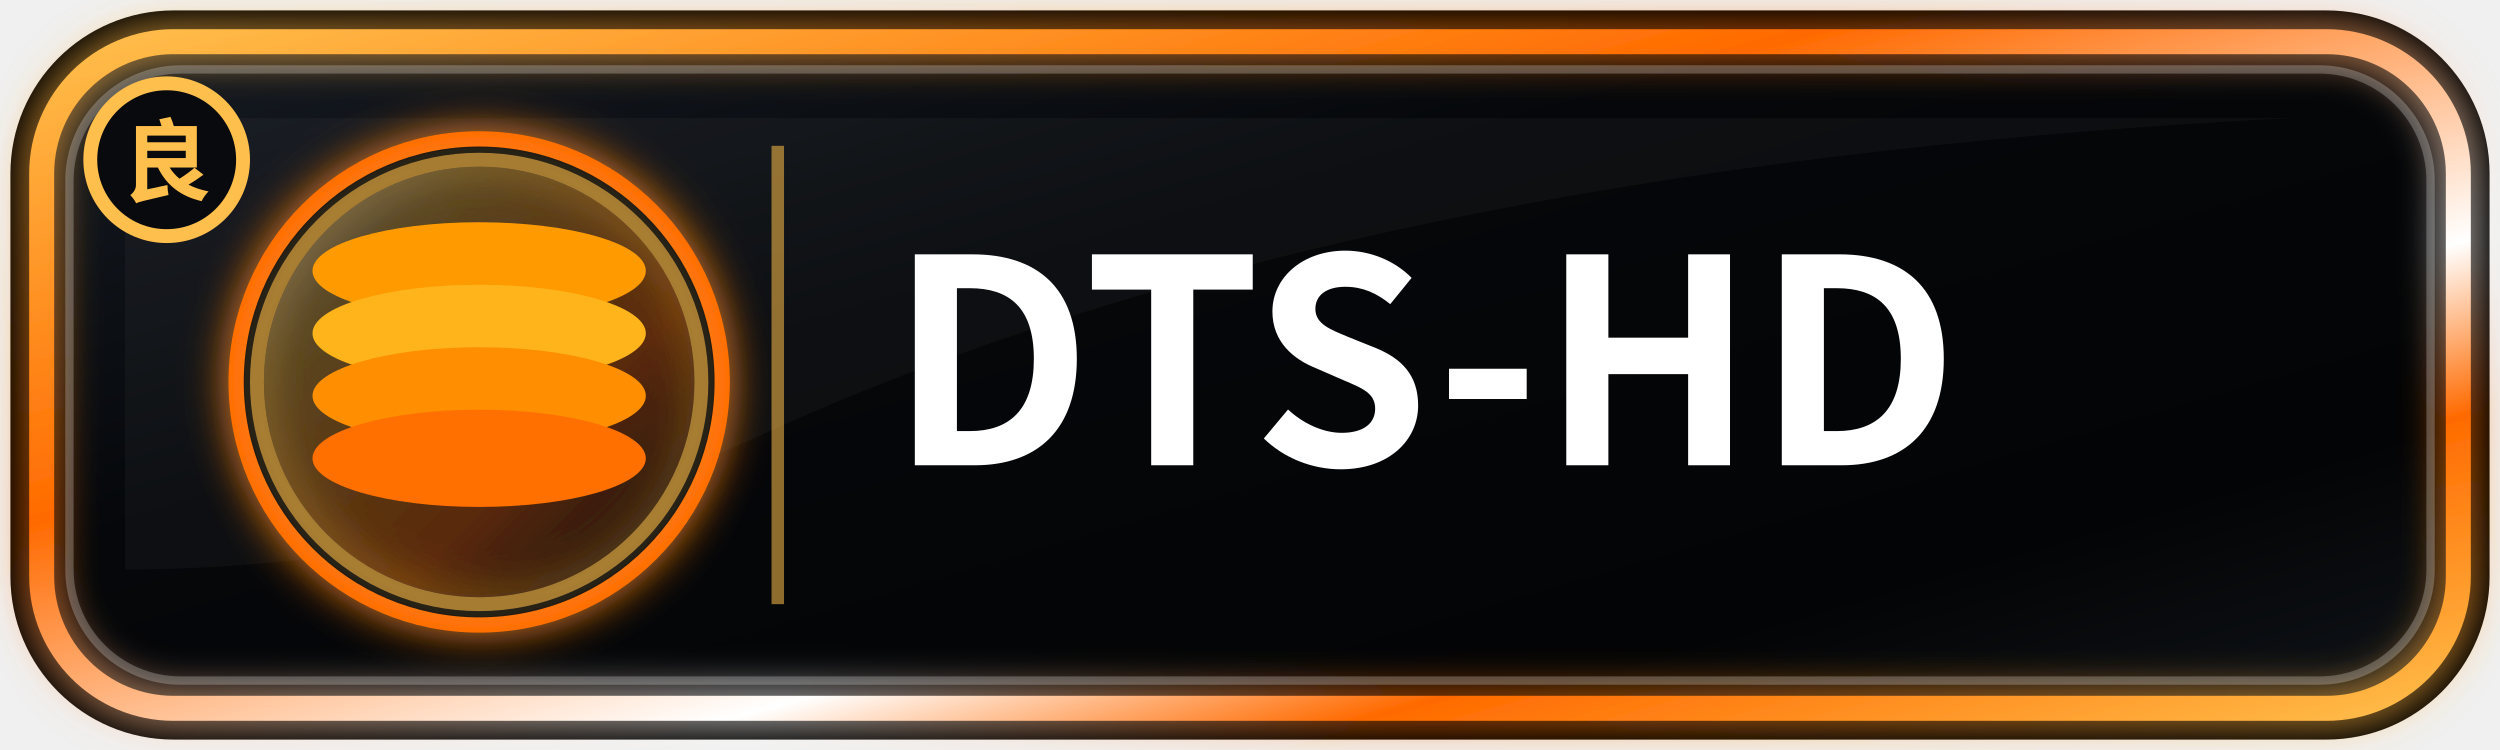
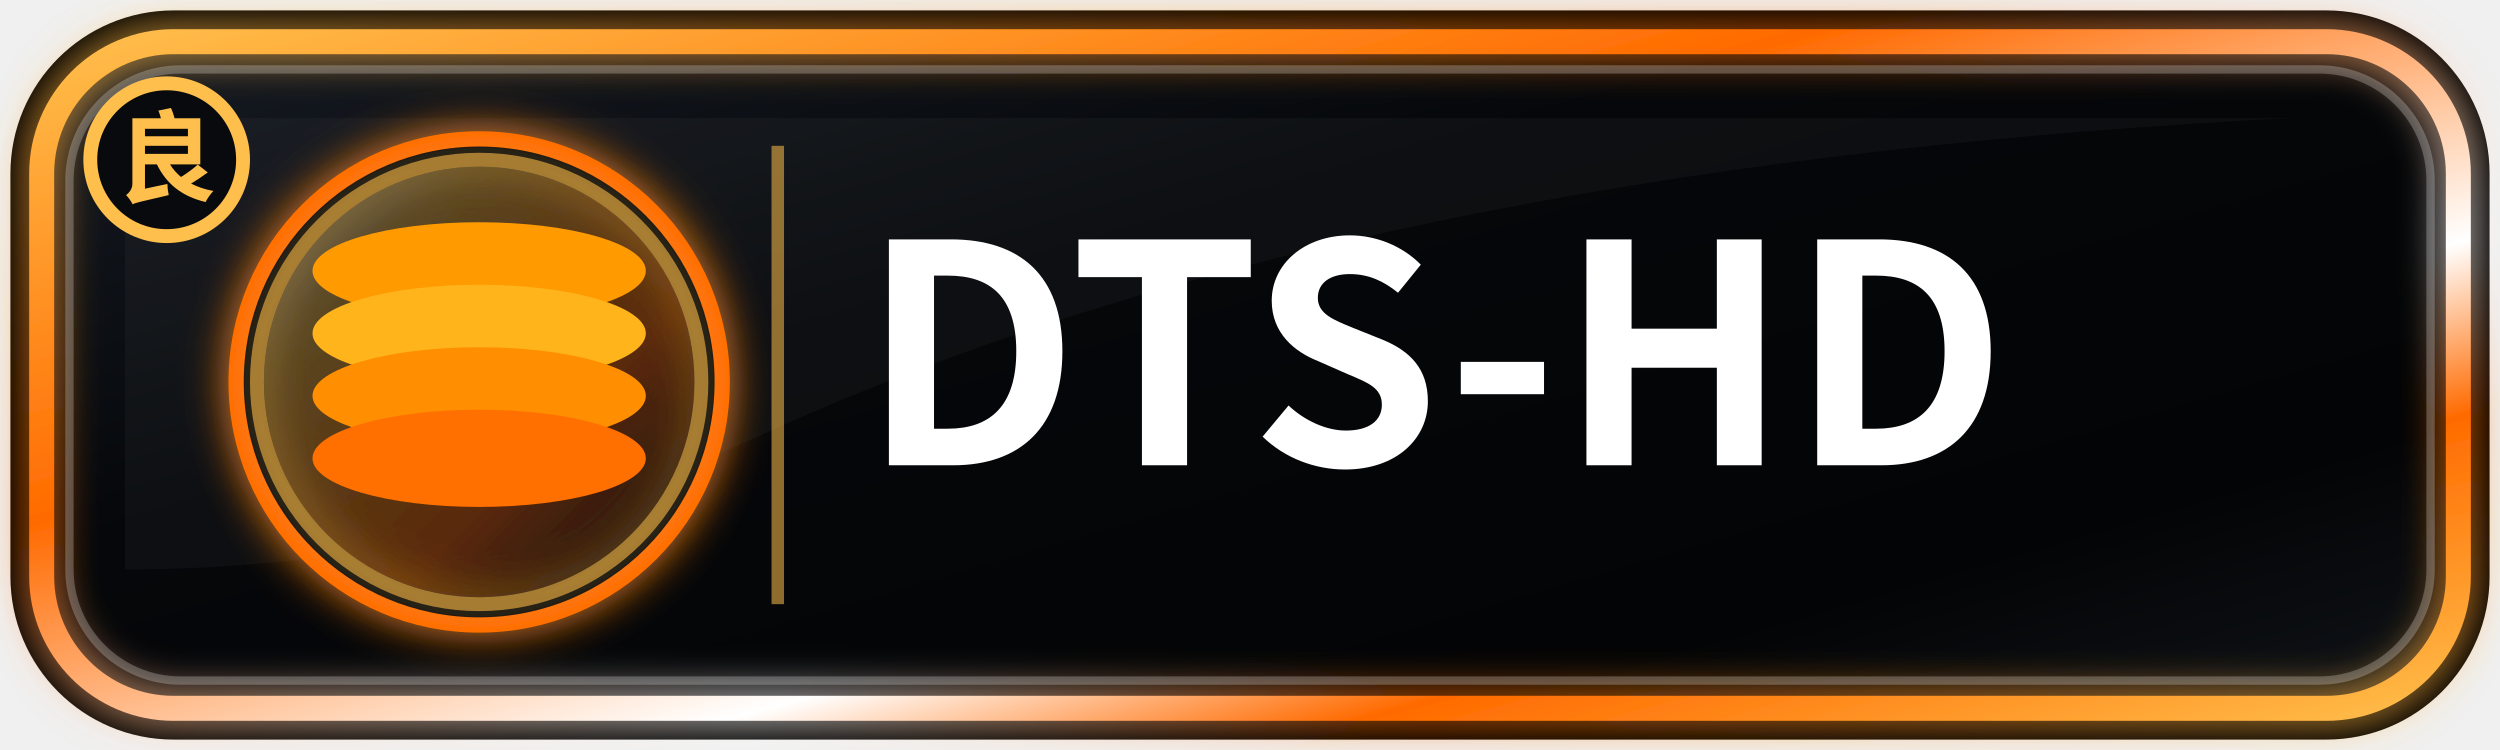
<svg xmlns="http://www.w3.org/2000/svg" width="360" height="108" viewBox="0 0 360 108">
  <defs>
    <linearGradient id="bg" x1="0" y1="0" x2="1" y2="1">
      <stop offset="0" stop-color="#171C24" />
      <stop offset=".38" stop-color="#05070A" />
      <stop offset=".78" stop-color="#030405" />
      <stop offset="1" stop-color="#11151B" />
    </linearGradient>
    <linearGradient id="edge" x1="0" y1="0" x2="1" y2="1">
      <stop offset="0" stop-color="#FFBF4C" />
      <stop offset=".36" stop-color="#FF6A00" />
      <stop offset=".65" stop-color="#FFFFFF" />
      <stop offset=".78" stop-color="#FF6A00" />
      <stop offset="1" stop-color="#FFBF4C" />
    </linearGradient>
    <linearGradient id="iconFill" x1="0" y1="0" x2="1" y2="1">
      <stop offset="0" stop-color="#FFFFFF" />
      <stop offset=".25" stop-color="#FFBF4C" />
      <stop offset=".65" stop-color="#FF6A00" />
      <stop offset="1" stop-color="#0B0D12" />
    </linearGradient>
    <linearGradient id="gold" x1="0" y1="0" x2="1" y2="1">
      <stop offset="0" stop-color="#FFF1A8" />
      <stop offset=".3" stop-color="#FFD45E" />
      <stop offset=".72" stop-color="#B56A00" />
      <stop offset="1" stop-color="#FFF1A8" />
    </linearGradient>
    <filter id="glow" x="-40%" y="-40%" width="180%" height="180%">
      <feGaussianBlur stdDeviation="3" result="b" />
      <feMerge>
        <feMergeNode in="b" />
        <feMergeNode in="SourceGraphic" />
      </feMerge>
    </filter>
    <filter id="soft" x="-20%" y="-20%" width="140%" height="140%">
      <feGaussianBlur stdDeviation="1.2" />
    </filter>
  </defs>
  <rect x="3" y="3" width="354" height="102" rx="22" fill="url(#bg)" stroke="#000000" stroke-width="3" />
  <rect x="6" y="6" width="348" height="96" rx="19" fill="none" stroke="url(#edge)" stroke-width="3.6" filter="url(#glow)" />
  <rect x="10" y="10" width="340" height="88" rx="16" fill="none" stroke="#FFFFFF" stroke-opacity=".24" stroke-width="1.2" />
  <path d="M18 17H330C250 21 173 34 111 62C79 77 45 82 18 82Z" fill="#FFFFFF" opacity=".035" />
  <circle cx="24" cy="23" r="11" fill="#080A0D" stroke="#FFBF4C" stroke-width="2" />
-   <text x="24" y="28" text-anchor="middle" font-family="Noto Sans CJK SC,Arial,sans-serif" font-size="13" font-weight="900" fill="#FFBF4C">良</text>
+   <text x="24" y="28" text-anchor="middle" font-family="Noto Sans CJK SC,Arial,sans-serif" font-size="14.5" font-weight="900" fill="#FFBF4C">良</text>
  <g filter="url(#glow)">
    <circle cx="69" cy="55" r="35" fill="#05070A" stroke="#FF6A00" stroke-width="2.2" />
    <circle cx="69" cy="55" r="31" fill="url(#iconFill)" opacity=".34" />
    <circle cx="69" cy="55" r="32" fill="none" stroke="#FFBF4C" stroke-opacity=".58" stroke-width="2" filter="url(#glow)" />
    <ellipse cx="69" cy="39" rx="24" ry="7" fill="#FF9A00" />
    <ellipse cx="69" cy="48" rx="24" ry="7" fill="#FFB41B" />
    <ellipse cx="69" cy="57" rx="24" ry="7" fill="#FF8F00" />
    <ellipse cx="69" cy="66" rx="24" ry="7" fill="#FF6F00" />
  </g>
  <path d="M112 21v66" stroke="#FFBF4C" stroke-opacity=".55" stroke-width="1.8" />
-   <text x="128" y="67" font-family="Noto Sans CJK SC,Arial,sans-serif" font-size="41" font-weight="900" fill="#FFFFFF">DTS-HD</text>
+   <text x="124" y="67" font-family="Noto Sans CJK SC,Arial,sans-serif" font-size="43.9" font-weight="900" fill="#FFFFFF">DTS-HD</text>
</svg>
